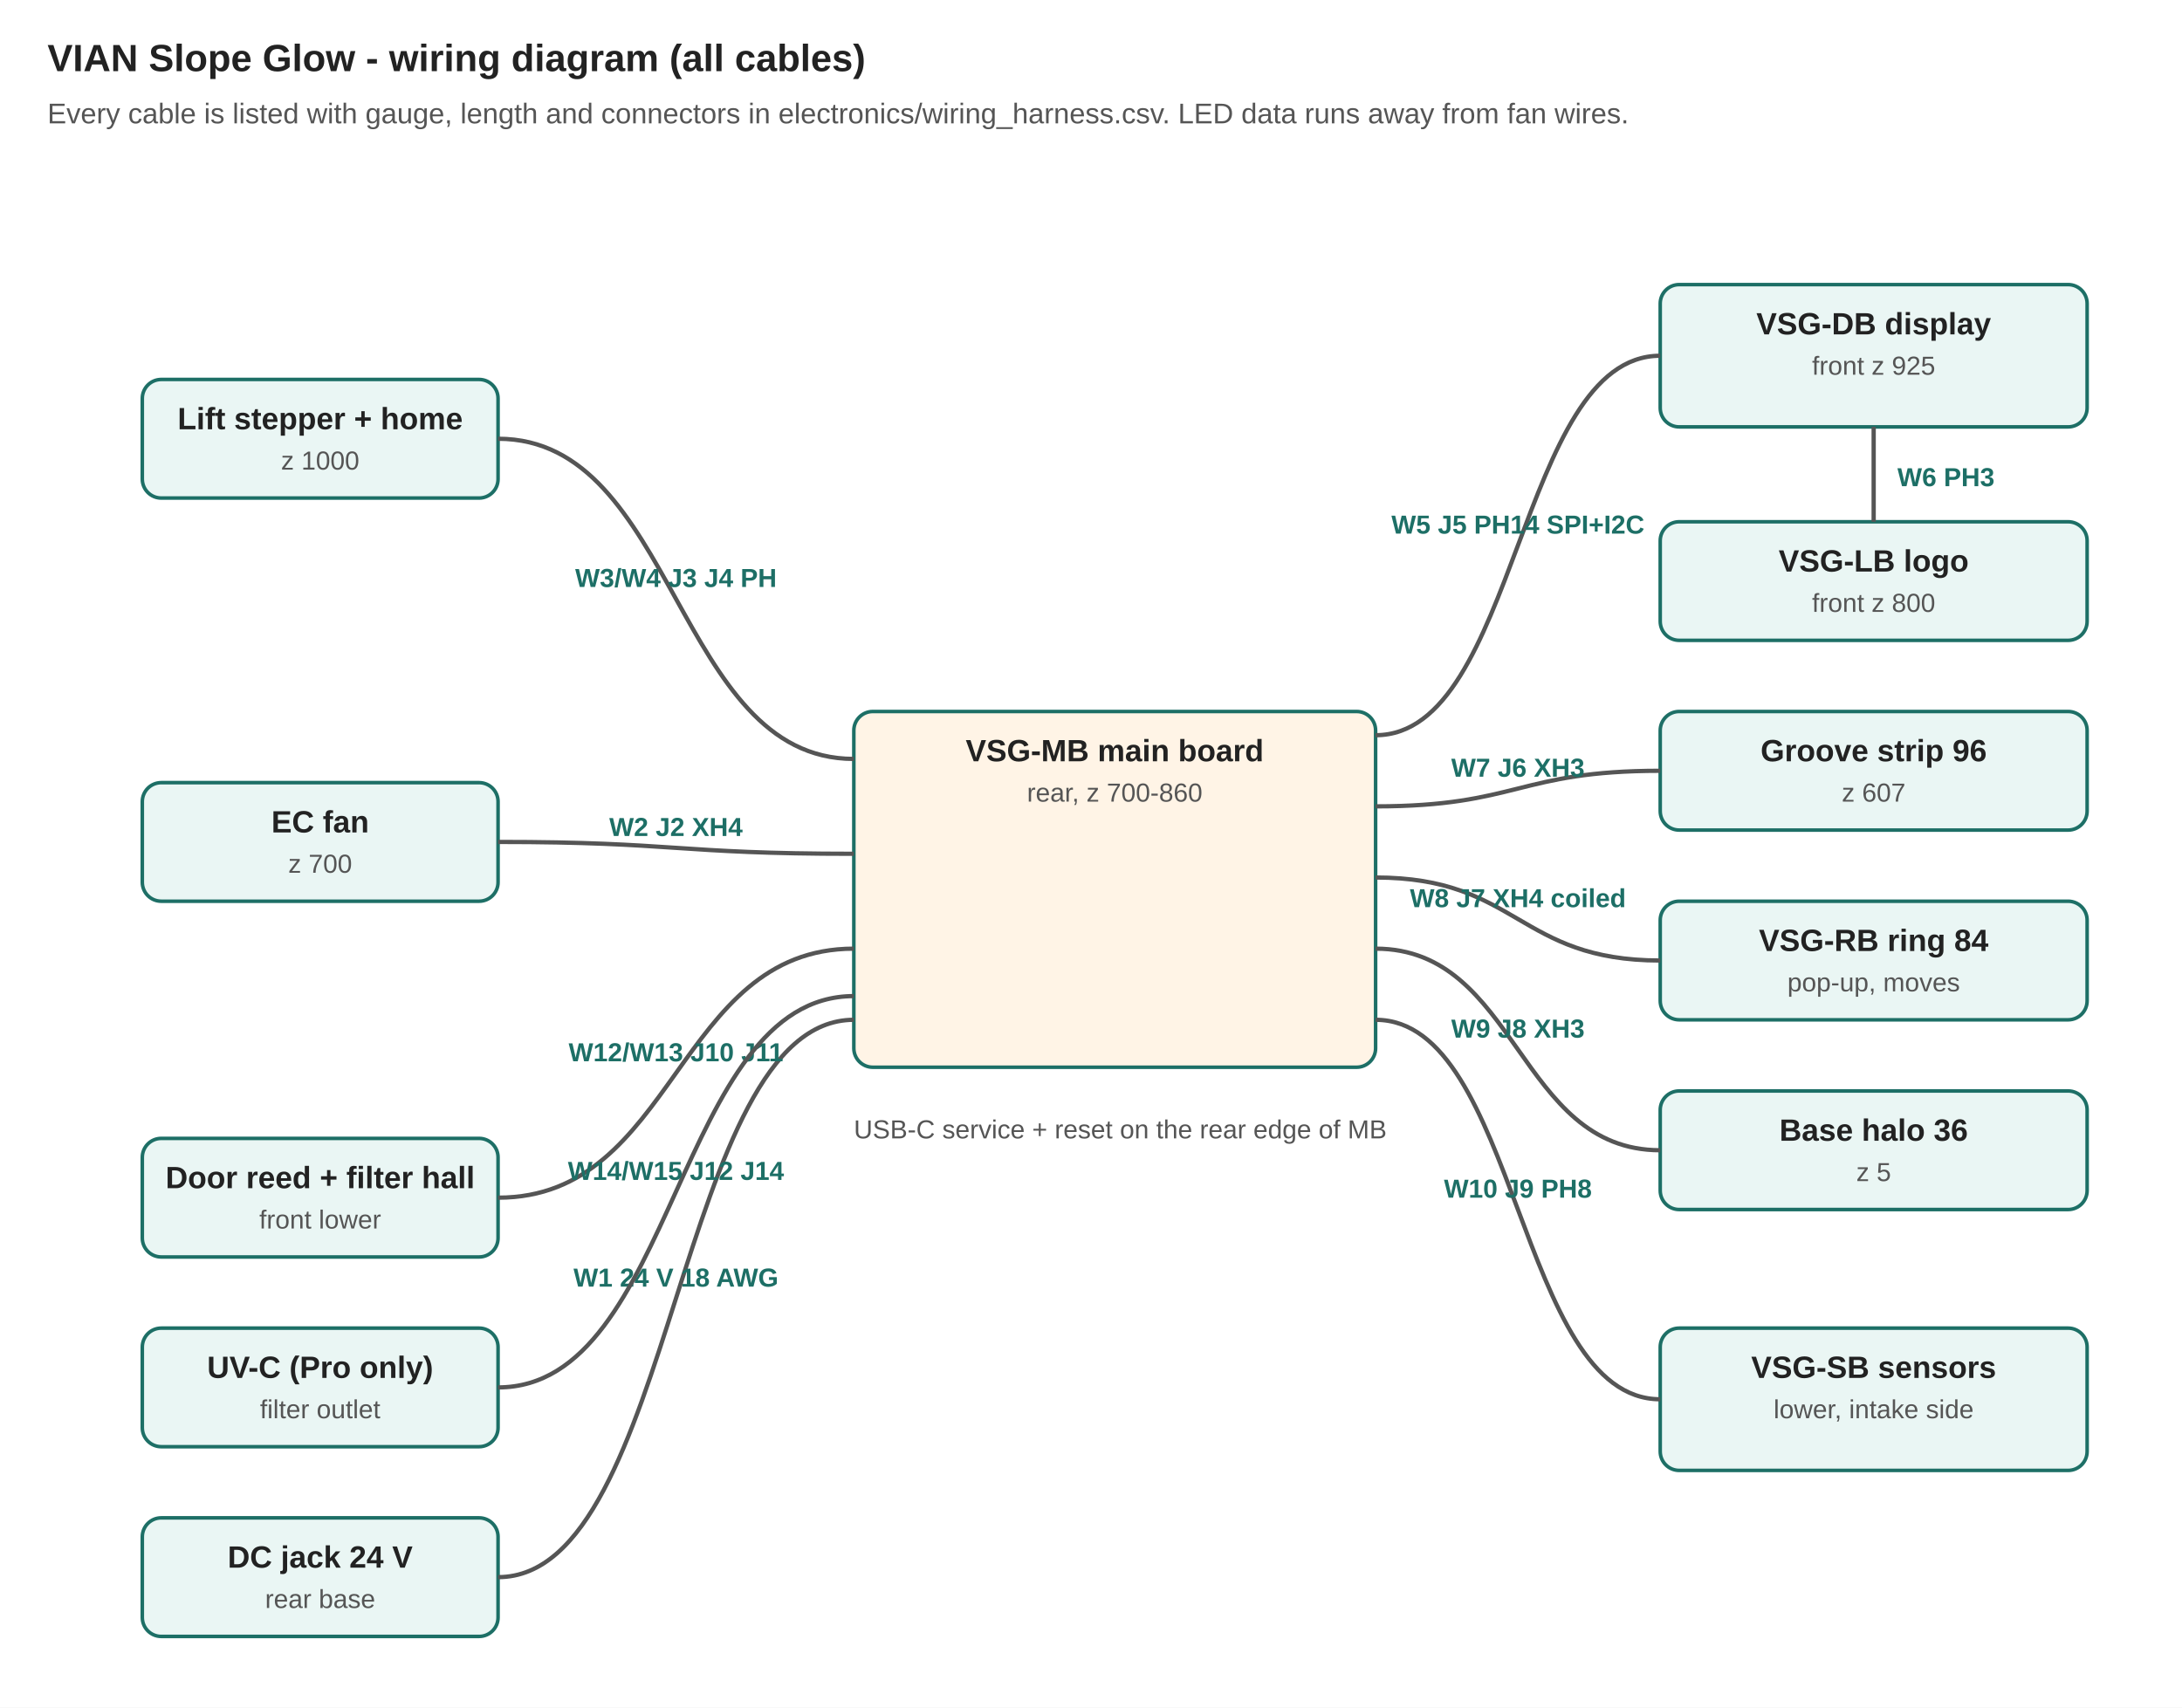
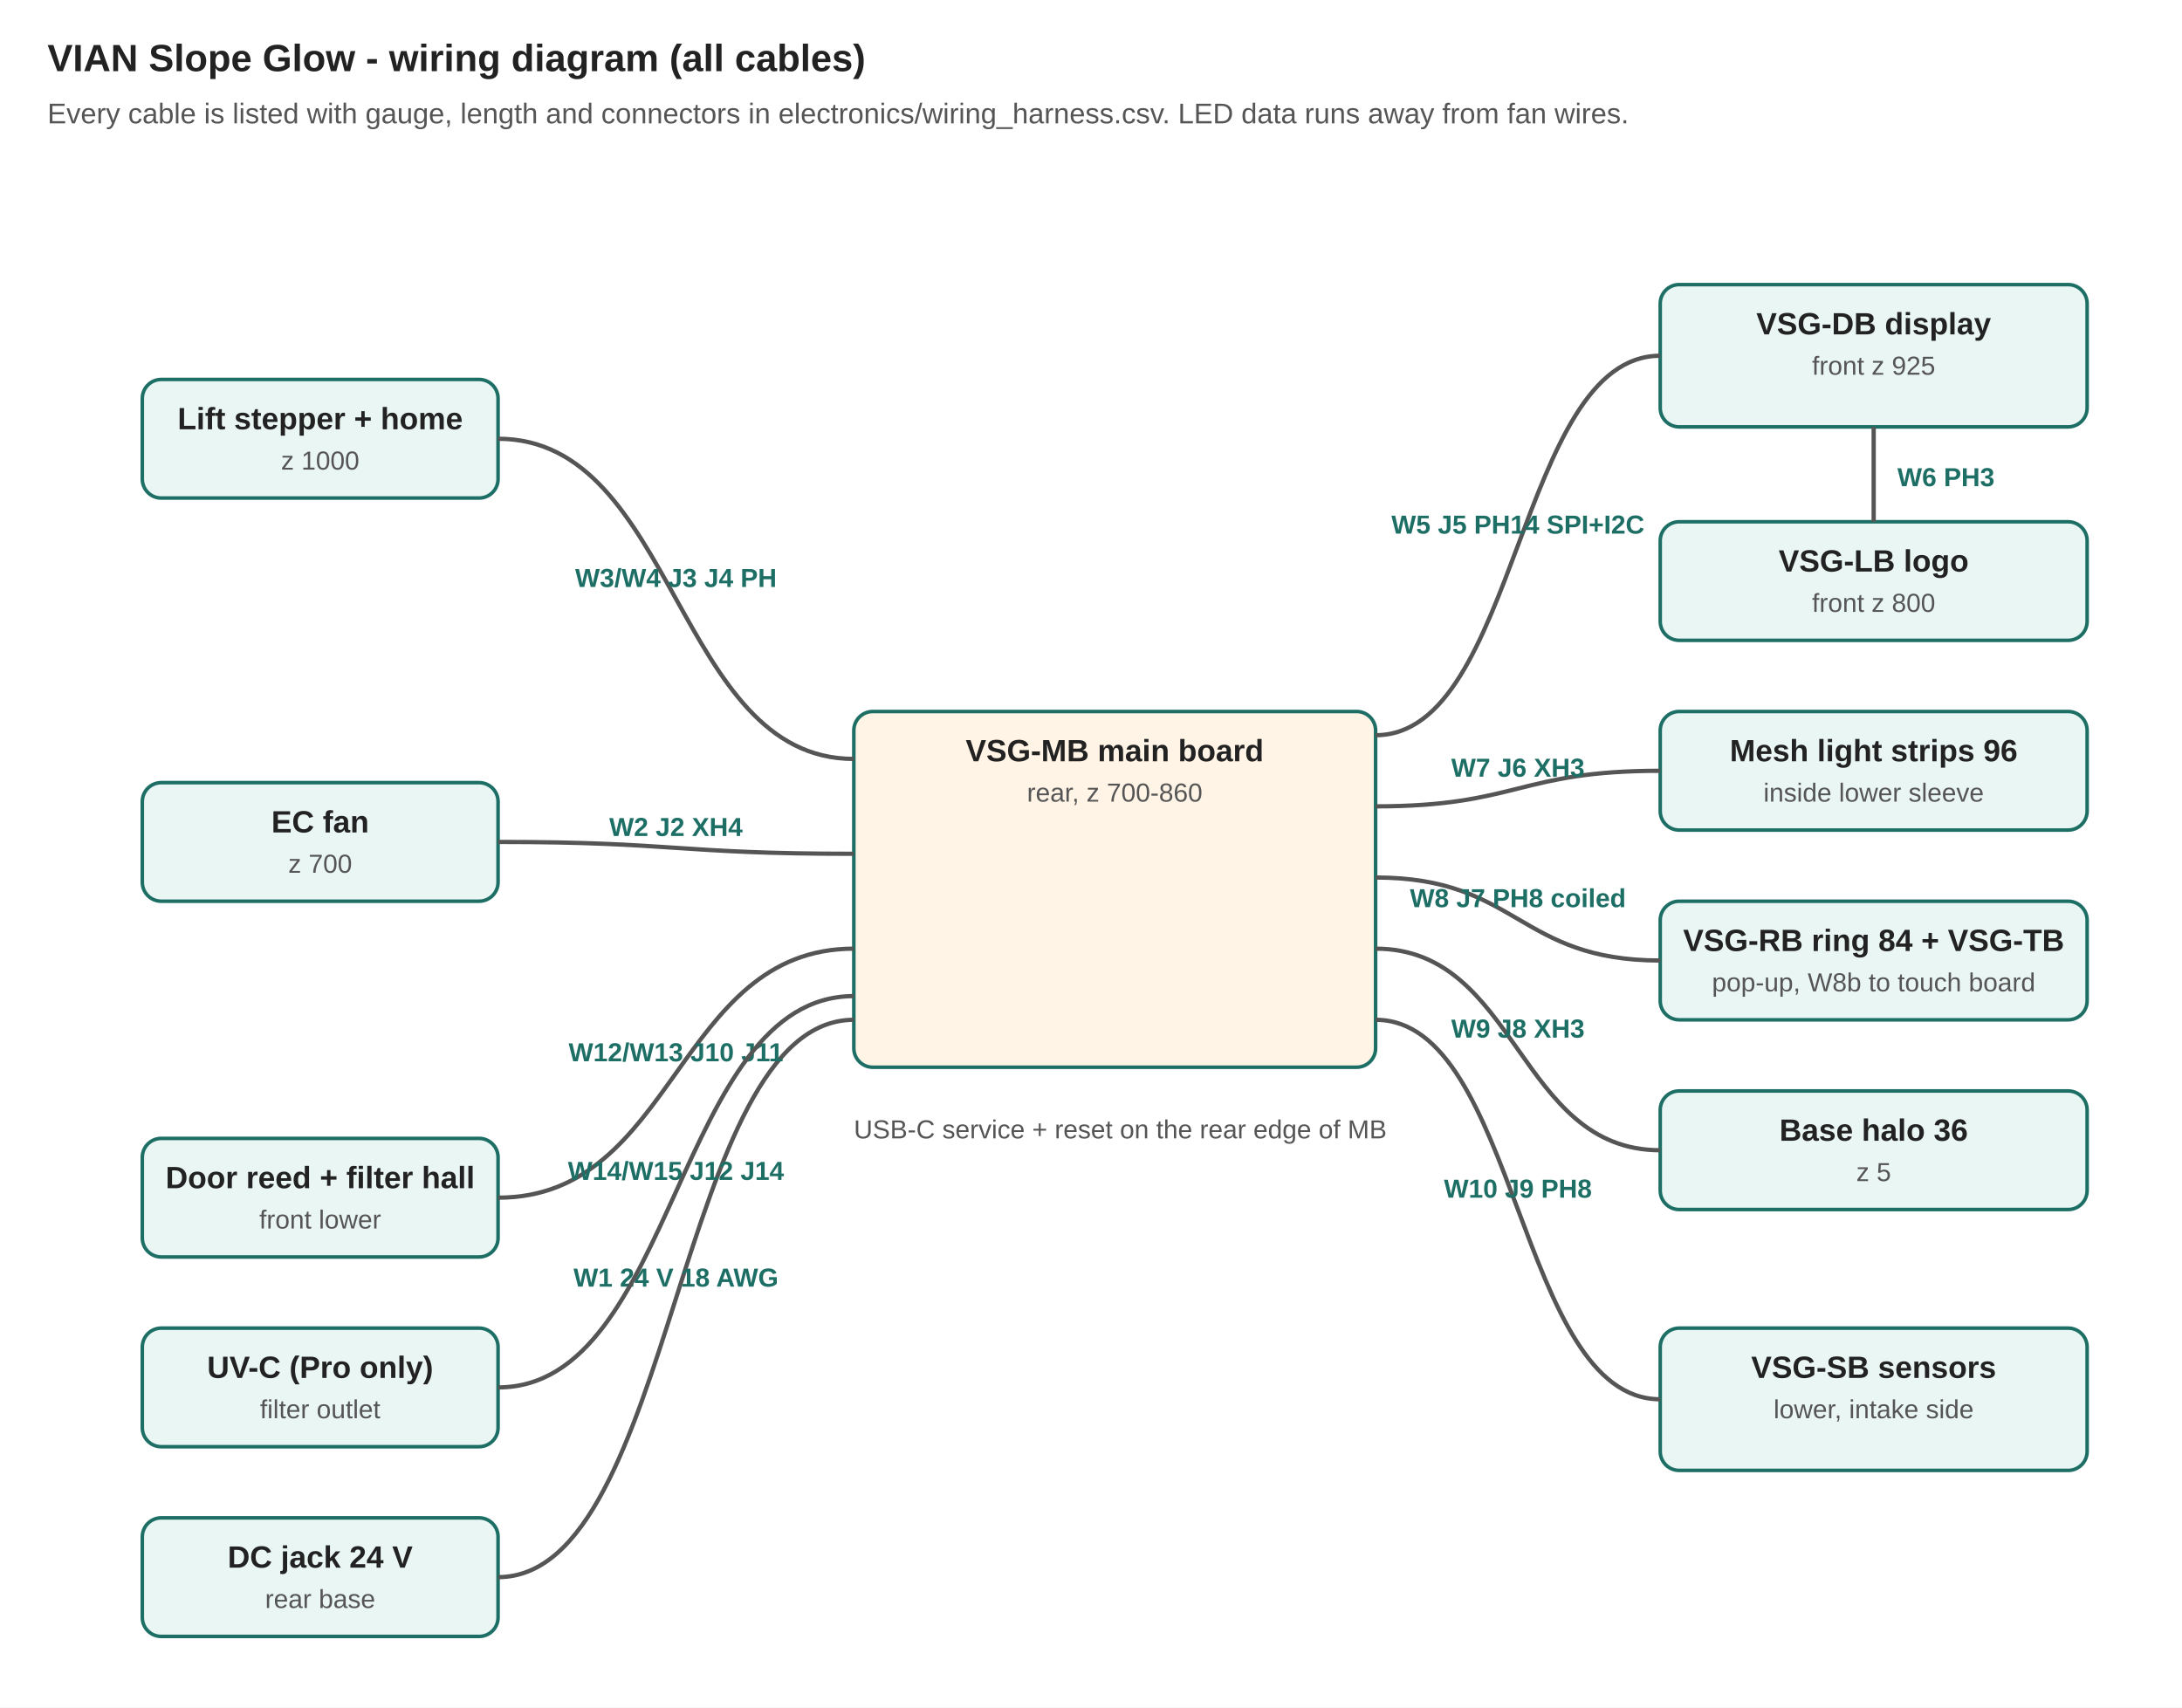
<svg xmlns="http://www.w3.org/2000/svg" viewBox="0 0 920 720" font-family="Segoe UI, Arial, sans-serif" font-size="12">
  <rect width="920" height="720" fill="#fff" />
  <defs>
    <marker id="ar" viewBox="0 0 10 10" refX="9" refY="5" markerWidth="7" markerHeight="7" orient="auto">
      <path d="M0,0 L10,5 L0,10 z" fill="#1d8f7f" />
    </marker>
    <marker id="ad" viewBox="0 0 10 10" refX="9" refY="5" markerWidth="7" markerHeight="7" orient="auto">
      <path d="M0,0 L10,5 L0,10 z" fill="#c0642a" />
    </marker>
  </defs>
  <rect x="360.0" y="300.0" width="220.0" height="150.0" rx="8" fill="#FFF4E6" stroke="#1d6f66" stroke-width="1.5" />
  <text x="470.0" y="321.0" font-size="13" text-anchor="middle" fill="#222" font-weight="700">VSG-MB main board</text>
  <text x="470.0" y="338.0" font-size="11" text-anchor="middle" fill="#555" font-weight="400">rear, z 700-860</text>
  <rect x="60.0" y="640.0" width="150.0" height="50.0" rx="8" fill="#EAF6F4" stroke="#1d6f66" stroke-width="1.5" />
  <text x="135.0" y="661.0" font-size="13" text-anchor="middle" fill="#222" font-weight="700">DC jack 24 V</text>
  <text x="135.0" y="678.0" font-size="11" text-anchor="middle" fill="#555" font-weight="400">rear base</text>
  <rect x="60.0" y="330.0" width="150.0" height="50.0" rx="8" fill="#EAF6F4" stroke="#1d6f66" stroke-width="1.5" />
  <text x="135.0" y="351.0" font-size="13" text-anchor="middle" fill="#222" font-weight="700">EC fan</text>
  <text x="135.0" y="368.0" font-size="11" text-anchor="middle" fill="#555" font-weight="400">z 700</text>
  <rect x="60.0" y="160.0" width="150.0" height="50.0" rx="8" fill="#EAF6F4" stroke="#1d6f66" stroke-width="1.5" />
  <text x="135.0" y="181.0" font-size="13" text-anchor="middle" fill="#222" font-weight="700">Lift stepper + home</text>
  <text x="135.0" y="198.0" font-size="11" text-anchor="middle" fill="#555" font-weight="400">z 1000</text>
  <rect x="60.0" y="480.0" width="150.0" height="50.0" rx="8" fill="#EAF6F4" stroke="#1d6f66" stroke-width="1.5" />
  <text x="135.0" y="501.0" font-size="13" text-anchor="middle" fill="#222" font-weight="700">Door reed + filter hall</text>
  <text x="135.0" y="518.0" font-size="11" text-anchor="middle" fill="#555" font-weight="400">front lower</text>
  <rect x="60.0" y="560.0" width="150.0" height="50.0" rx="8" fill="#EAF6F4" stroke="#1d6f66" stroke-width="1.5" />
  <text x="135.0" y="581.0" font-size="13" text-anchor="middle" fill="#222" font-weight="700">UV-C (Pro only)</text>
  <text x="135.0" y="598.0" font-size="11" text-anchor="middle" fill="#555" font-weight="400">filter outlet</text>
  <rect x="700.0" y="120.0" width="180.0" height="60.0" rx="8" fill="#EAF6F4" stroke="#1d6f66" stroke-width="1.5" />
  <text x="790.0" y="141.0" font-size="13" text-anchor="middle" fill="#222" font-weight="700">VSG-DB display</text>
  <text x="790.0" y="158.0" font-size="11" text-anchor="middle" fill="#555" font-weight="400">front z 925</text>
  <rect x="700.0" y="220.0" width="180.0" height="50.0" rx="8" fill="#EAF6F4" stroke="#1d6f66" stroke-width="1.5" />
  <text x="790.0" y="241.0" font-size="13" text-anchor="middle" fill="#222" font-weight="700">VSG-LB logo</text>
  <text x="790.0" y="258.0" font-size="11" text-anchor="middle" fill="#555" font-weight="400">front z 800</text>
  <rect x="700.0" y="300.0" width="180.0" height="50.0" rx="8" fill="#EAF6F4" stroke="#1d6f66" stroke-width="1.5" />
-   <text x="790.0" y="321.0" font-size="13" text-anchor="middle" fill="#222" font-weight="700">Groove strip 96</text>
-   <text x="790.0" y="338.0" font-size="11" text-anchor="middle" fill="#555" font-weight="400">z 607</text>
+   <text x="790.0" y="321.0" font-size="13" text-anchor="middle" fill="#222" font-weight="700">Mesh light strips 96</text>
+   <text x="790.0" y="338.0" font-size="11" text-anchor="middle" fill="#555" font-weight="400">inside lower sleeve</text>
  <rect x="700.0" y="380.0" width="180.0" height="50.0" rx="8" fill="#EAF6F4" stroke="#1d6f66" stroke-width="1.5" />
-   <text x="790.0" y="401.0" font-size="13" text-anchor="middle" fill="#222" font-weight="700">VSG-RB ring 84</text>
-   <text x="790.0" y="418.0" font-size="11" text-anchor="middle" fill="#555" font-weight="400">pop-up, moves</text>
+   <text x="790.0" y="401.0" font-size="13" text-anchor="middle" fill="#222" font-weight="700">VSG-RB ring 84 + VSG-TB</text>
+   <text x="790.0" y="418.0" font-size="11" text-anchor="middle" fill="#555" font-weight="400">pop-up, W8b to touch board</text>
  <rect x="700.0" y="460.0" width="180.0" height="50.0" rx="8" fill="#EAF6F4" stroke="#1d6f66" stroke-width="1.5" />
  <text x="790.0" y="481.0" font-size="13" text-anchor="middle" fill="#222" font-weight="700">Base halo 36</text>
  <text x="790.0" y="498.0" font-size="11" text-anchor="middle" fill="#555" font-weight="400">z 5</text>
  <rect x="700.0" y="560.0" width="180.0" height="60.0" rx="8" fill="#EAF6F4" stroke="#1d6f66" stroke-width="1.5" />
  <text x="790.0" y="581.0" font-size="13" text-anchor="middle" fill="#222" font-weight="700">VSG-SB sensors</text>
  <text x="790.0" y="598.0" font-size="11" text-anchor="middle" fill="#555" font-weight="400">lower, intake side</text>
  <path d="M210,665.0 C285.0,665.0 285.0,430 360,430" fill="none" stroke="#555" stroke-width="1.8" />
  <text x="285.0" y="542.5" font-size="11" text-anchor="middle" fill="#1d6f66" font-weight="700">W1 24 V 18 AWG</text>
  <path d="M210,355.0 C285.0,355.0 285.0,360 360,360" fill="none" stroke="#555" stroke-width="1.8" />
  <text x="285.0" y="352.5" font-size="11" text-anchor="middle" fill="#1d6f66" font-weight="700">W2 J2 XH4</text>
  <path d="M210,185.0 C285.0,185.0 285.0,320 360,320" fill="none" stroke="#555" stroke-width="1.8" />
  <text x="285.0" y="247.5" font-size="11" text-anchor="middle" fill="#1d6f66" font-weight="700">W3/W4 J3 J4 PH</text>
  <path d="M210,505.0 C285.0,505.0 285.0,400 360,400" fill="none" stroke="#555" stroke-width="1.8" />
  <text x="285.0" y="447.5" font-size="11" text-anchor="middle" fill="#1d6f66" font-weight="700">W12/W13 J10 J11</text>
  <path d="M210,585.0 C285.0,585.0 285.0,420 360,420" fill="none" stroke="#555" stroke-width="1.8" />
  <text x="285.0" y="497.5" font-size="11" text-anchor="middle" fill="#1d6f66" font-weight="700">W14/W15 J12 J14</text>
  <path d="M580,310 C640.0,310 640.0,150.0 700,150.0" fill="none" stroke="#555" stroke-width="1.8" />
  <text x="640.0" y="225.0" font-size="11" text-anchor="middle" fill="#1d6f66" font-weight="700">W5 J5 PH14 SPI+I2C</text>
  <path d="M580,340 C640.0,340 640.0,325.0 700,325.0" fill="none" stroke="#555" stroke-width="1.8" />
  <text x="640.0" y="327.5" font-size="11" text-anchor="middle" fill="#1d6f66" font-weight="700">W7 J6 XH3</text>
  <path d="M580,370 C640.0,370 640.0,405.0 700,405.0" fill="none" stroke="#555" stroke-width="1.8" />
-   <text x="640.0" y="382.5" font-size="11" text-anchor="middle" fill="#1d6f66" font-weight="700">W8 J7 XH4 coiled</text>
+   <text x="640.0" y="382.5" font-size="11" text-anchor="middle" fill="#1d6f66" font-weight="700">W8 J7 PH8 coiled</text>
  <path d="M580,400 C640.0,400 640.0,485.0 700,485.0" fill="none" stroke="#555" stroke-width="1.8" />
  <text x="640.0" y="437.5" font-size="11" text-anchor="middle" fill="#1d6f66" font-weight="700">W9 J8 XH3</text>
  <path d="M580,430 C640.0,430 640.0,590.0 700,590.0" fill="none" stroke="#555" stroke-width="1.8" />
  <text x="640.0" y="505.0" font-size="11" text-anchor="middle" fill="#1d6f66" font-weight="700">W10 J9 PH8</text>
  <path d="M790,180 L790,220" stroke="#555" stroke-width="1.8" />
  <text x="800.0" y="205.0" font-size="11" text-anchor="start" fill="#1d6f66" font-weight="700">W6 PH3</text>
  <text x="20.0" y="30.0" font-size="16" text-anchor="start" fill="#222" font-weight="700">VIAN Slope Glow - wiring diagram (all cables)</text>
  <text x="20.0" y="52.0" font-size="12" text-anchor="start" fill="#555" font-weight="400">Every cable is listed with gauge, length and connectors in electronics/wiring_harness.csv. LED data runs away from fan wires.</text>
  <text x="360.0" y="480.0" font-size="11" text-anchor="start" fill="#555" font-weight="400">USB-C service + reset on the rear edge of MB</text>
</svg>
